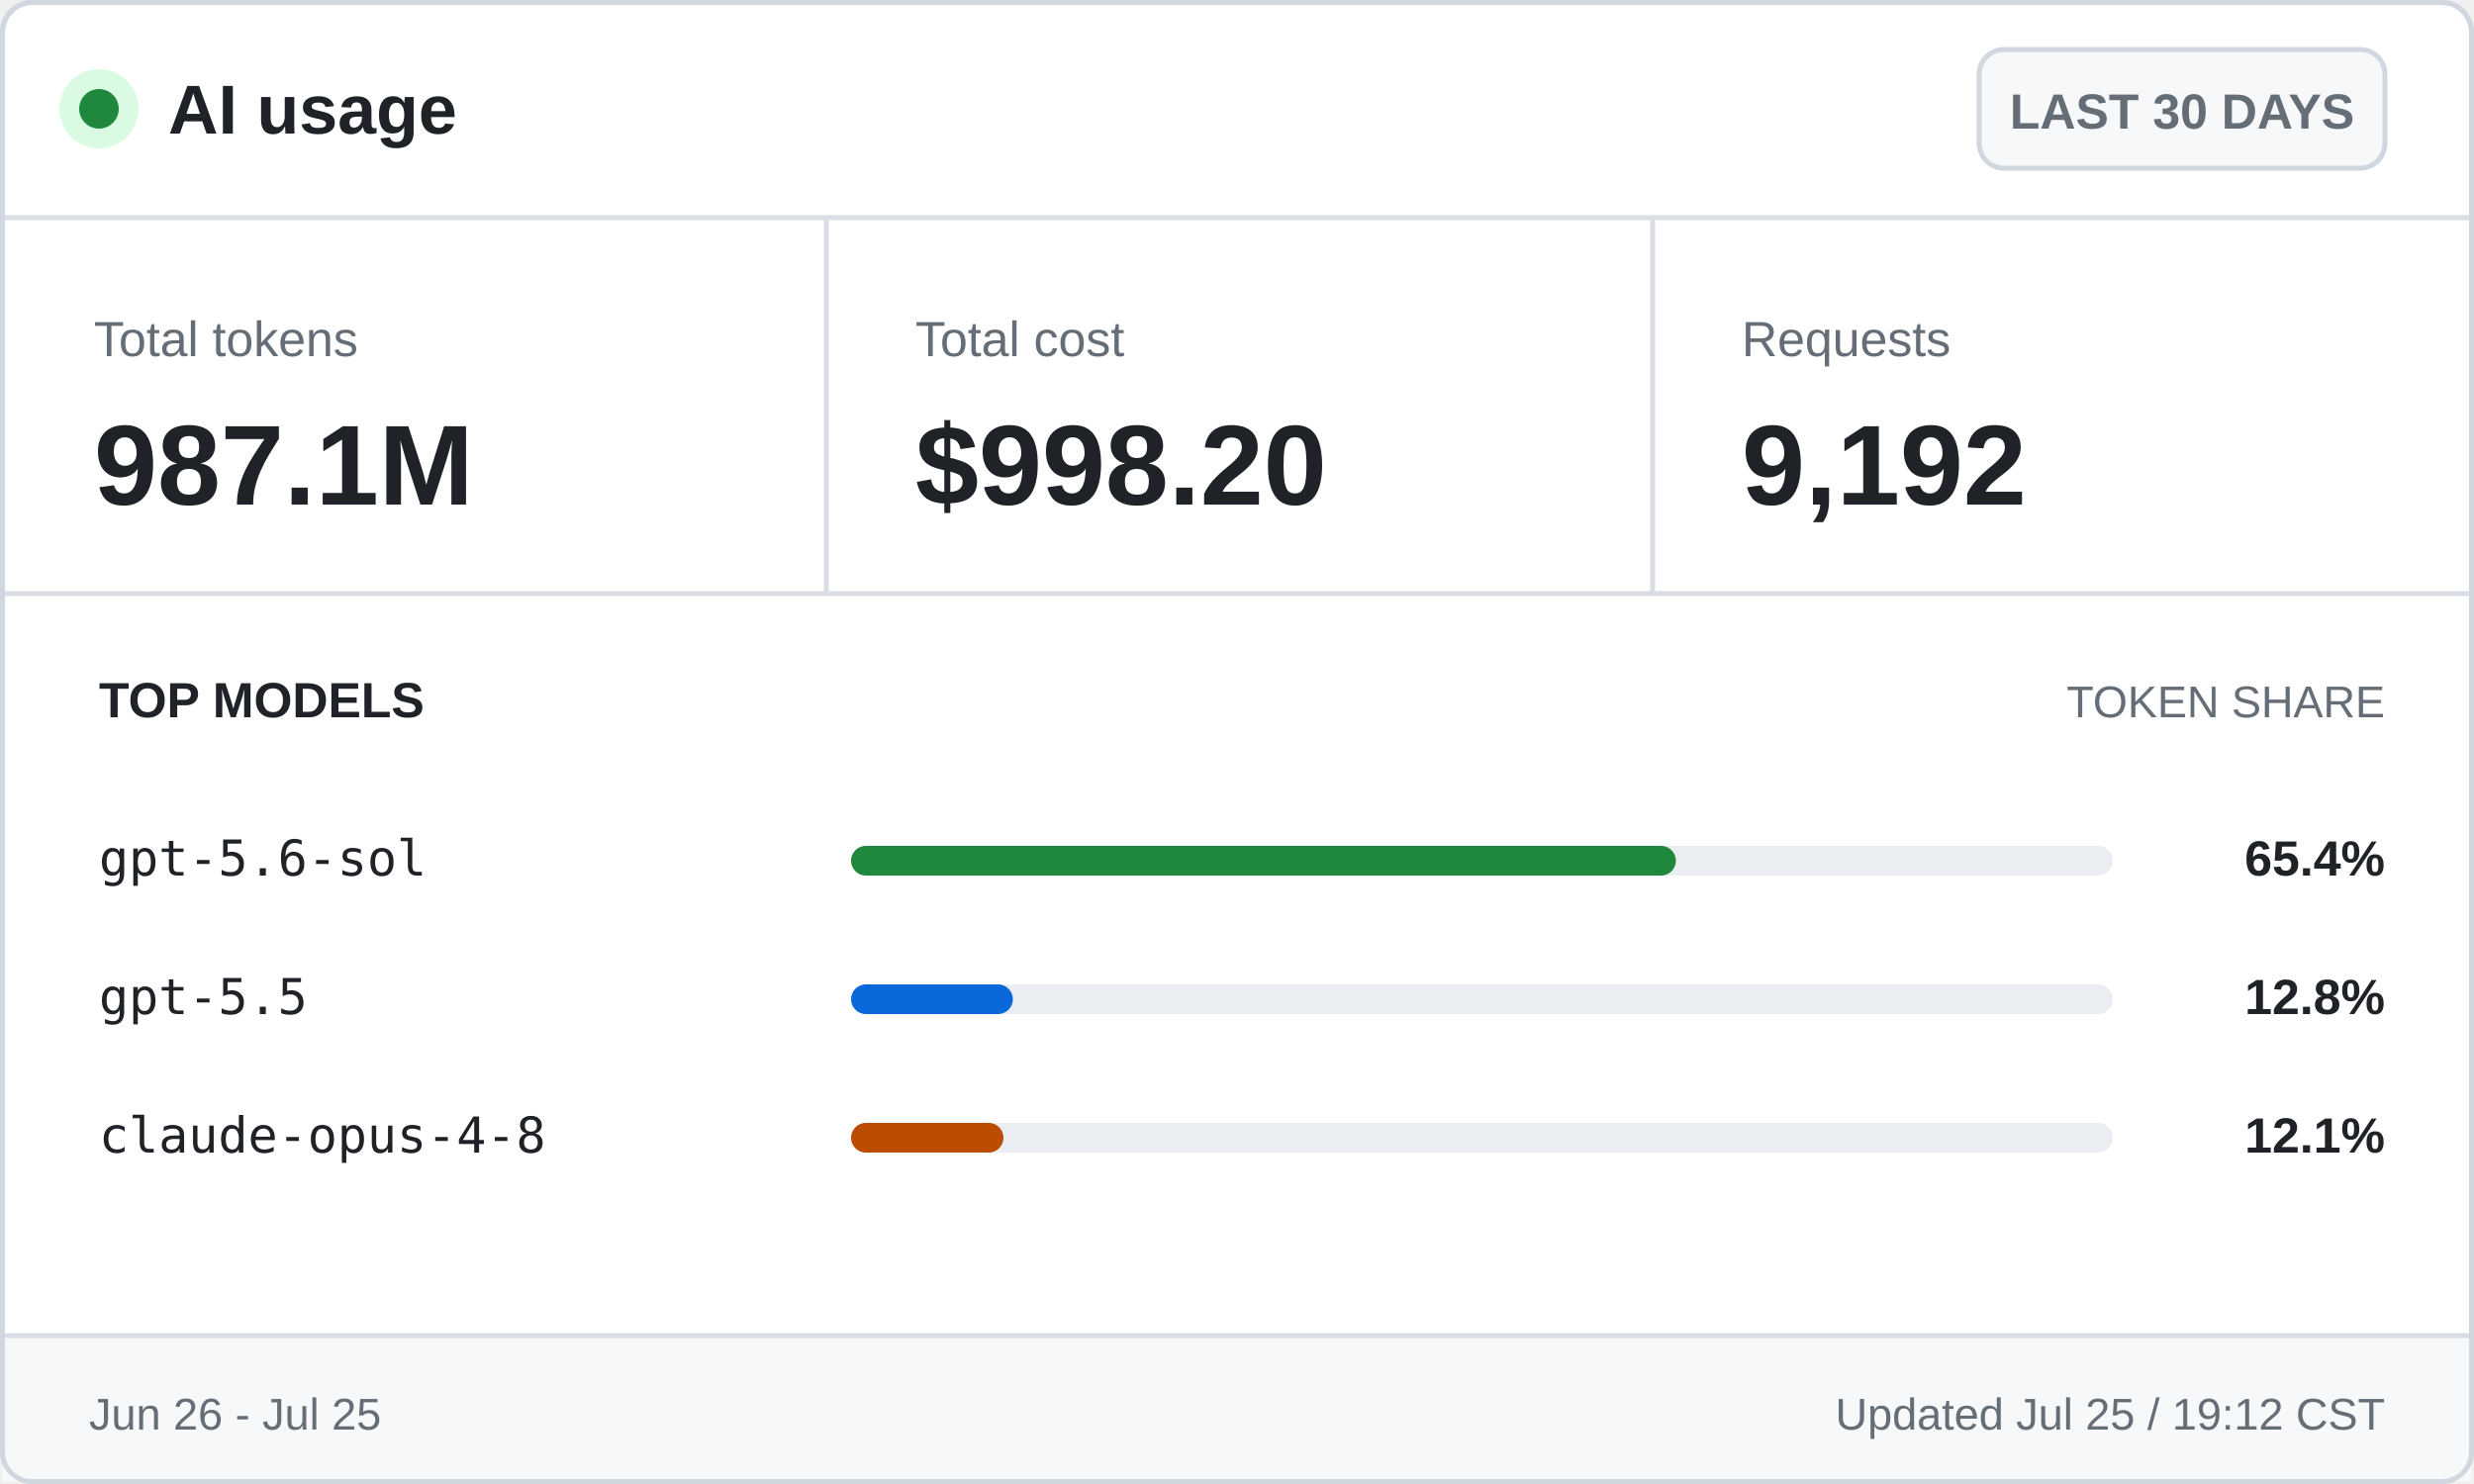
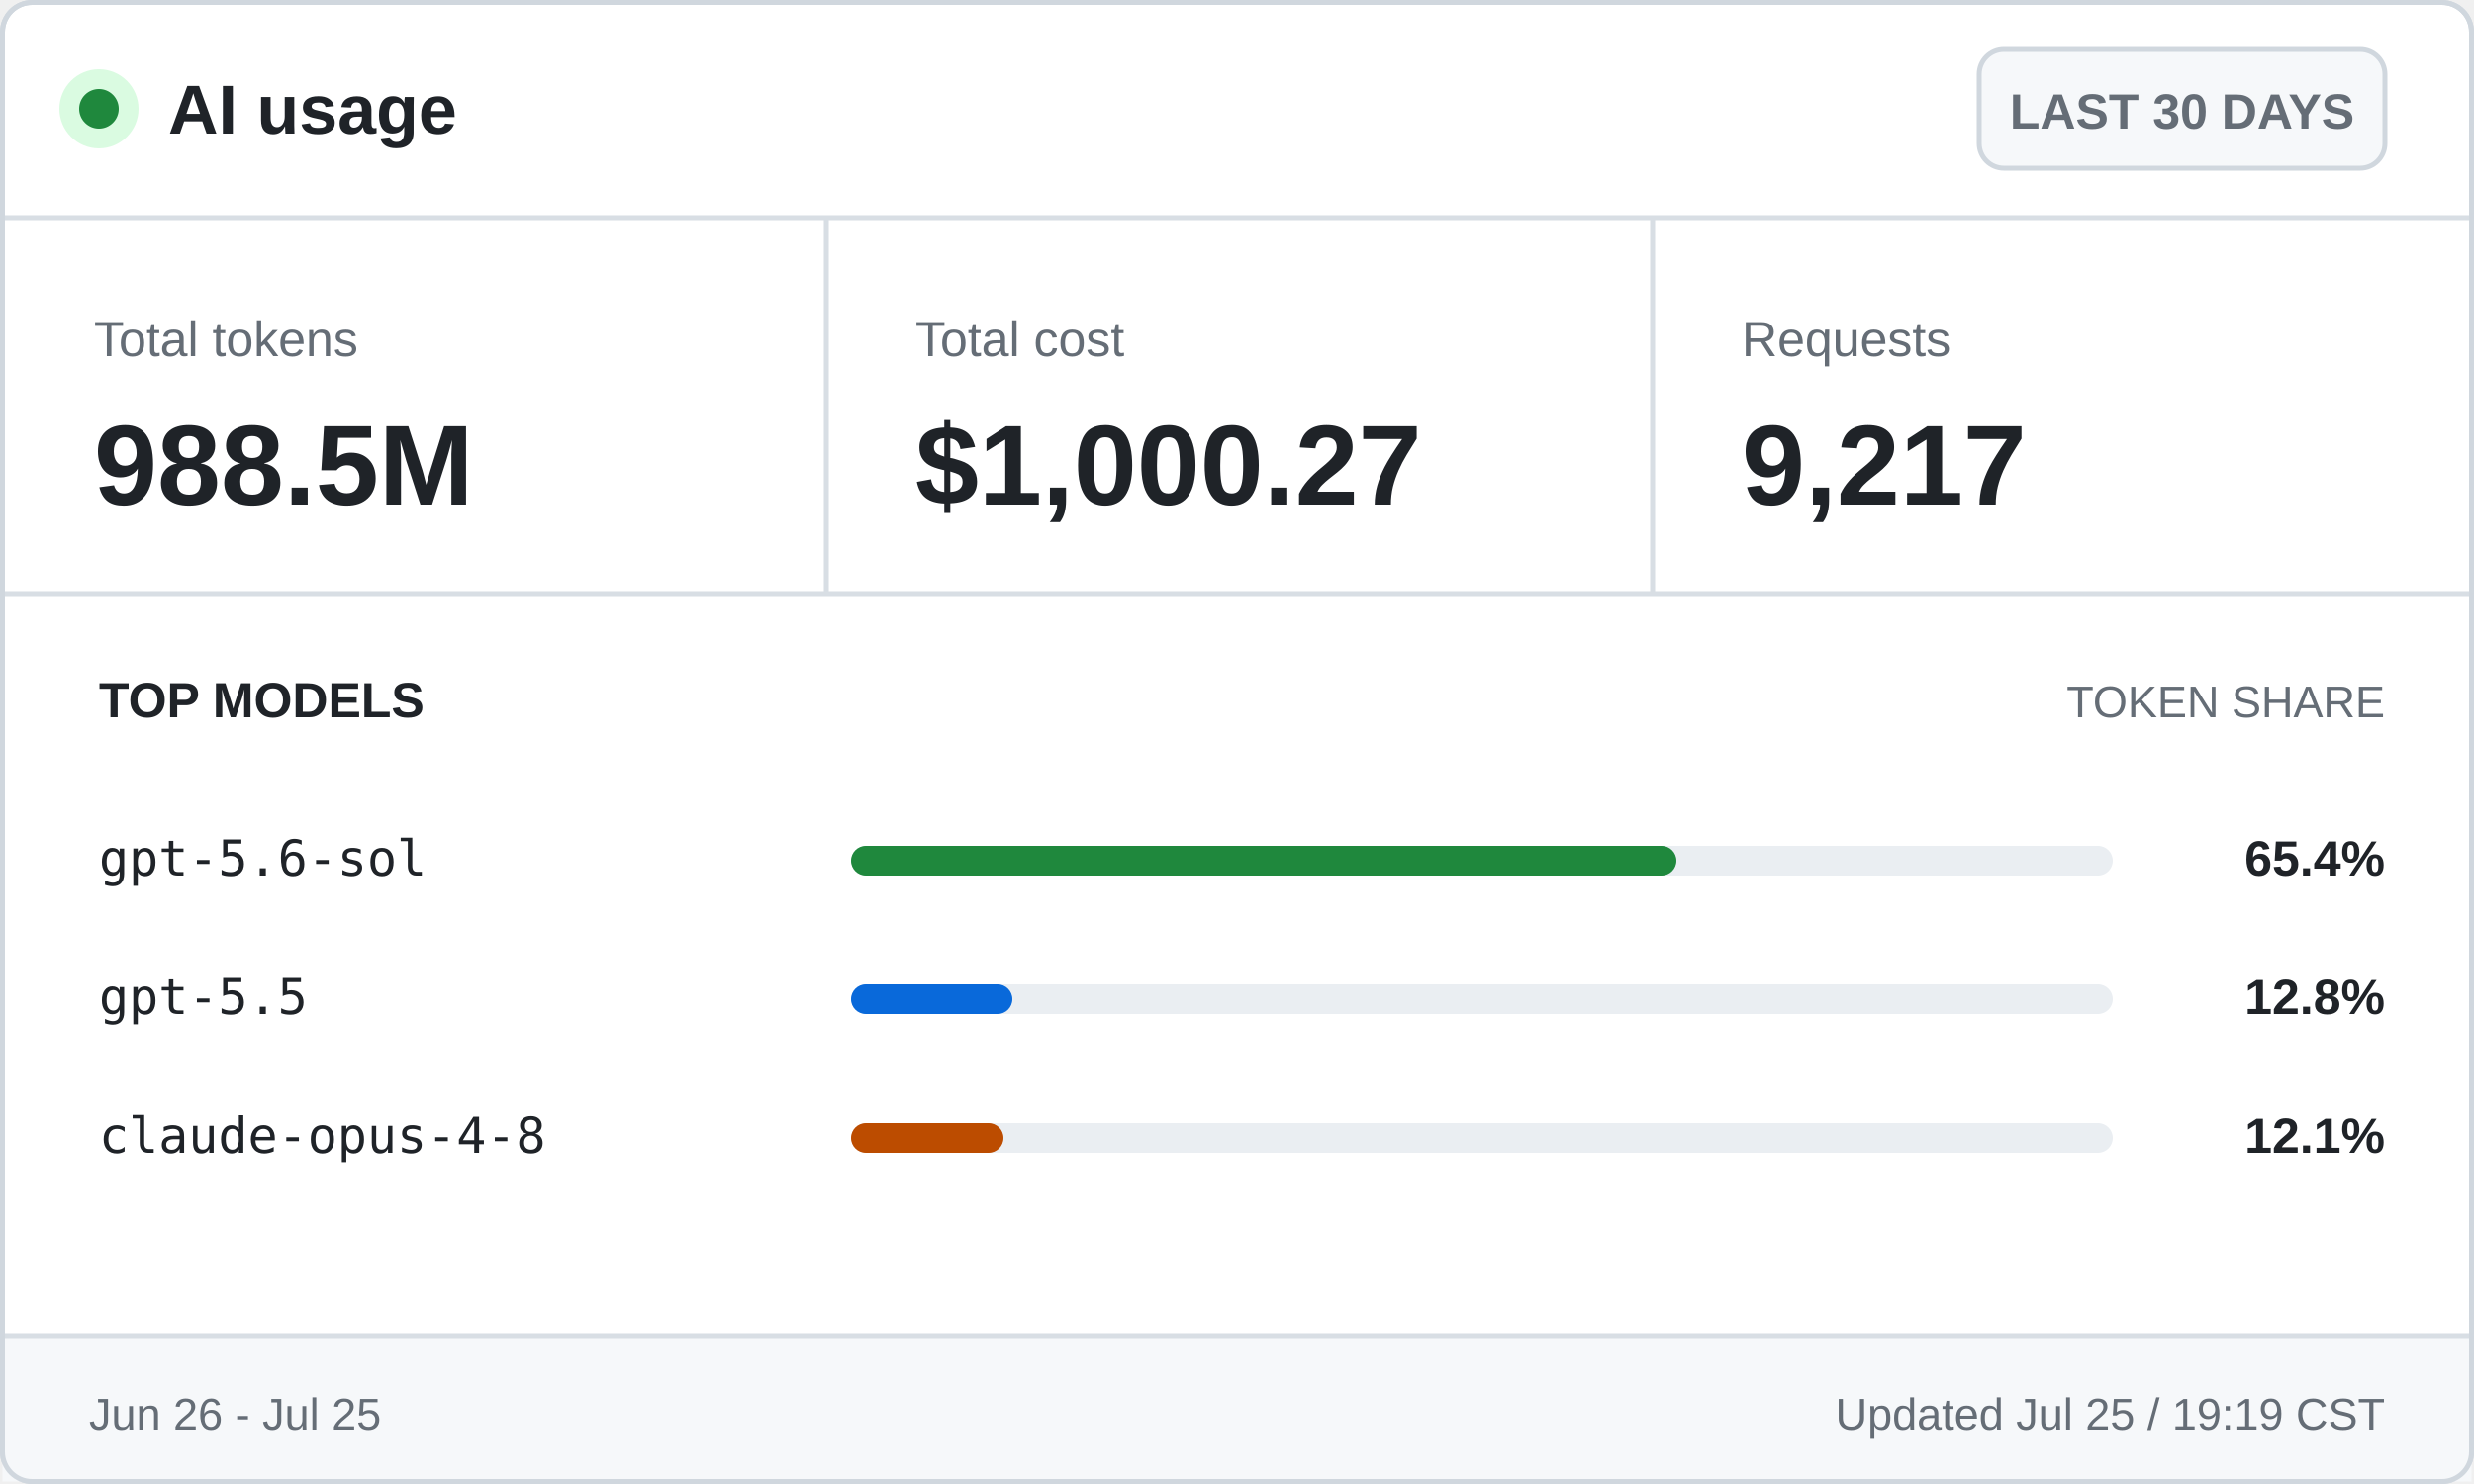
<svg xmlns="http://www.w3.org/2000/svg" width="500" height="300" viewBox="0 0 500 300" role="img" aria-labelledby="title desc">
  <style>
    .ui { font-family: -apple-system, BlinkMacSystemFont, "Segoe UI", Arial, sans-serif; }
    .mono { font-family: "Cascadia Mono", Consolas, monospace; }
    .brand { font-size: 14px; font-weight: 700; }
    .badge { font-size: 10px; font-weight: 600; }
    .label { font-size: 10px; }
    .value { font-size: 23px; font-weight: 700; }
    .section { font-size: 10px; font-weight: 700; text-transform: uppercase; }
    .section-muted { font-size: 9px; text-transform: uppercase; }
    .model { font-size: 10px; }
    .percentage { font-size: 10px; font-weight: 700; }
    .footer { font-size: 9px; }
  </style>
  <rect x="0.5" y="0.5" width="499" height="299" rx="6" fill="#ffffff" stroke="#d0d7de" />
  <circle cx="20" cy="22" r="8" fill="#dafbe1" />
  <circle cx="20" cy="22" r="4" fill="#1f883d" />
  <text class="ui brand" x="34" y="27" fill="#1f2328">AI usage</text>
  <rect x="400" y="10" width="82" height="24" rx="5" fill="#f6f8fa" stroke="#d0d7de" />
  <text class="ui badge" x="441" y="26" fill="#656d76" text-anchor="middle">LAST 30 DAYS</text>
  <line x1="0" y1="44" x2="500" y2="44" stroke="#d8dee4" />
  <text class="ui label" x="19" y="72" fill="#656d76">Total tokens</text>
-   <text class="ui value" x="19" y="102" fill="#1f2328">987.1M</text>
+   <text class="ui value" x="19" y="102" fill="#1f2328">988.5M</text>
  <line x1="167" y1="44" x2="167" y2="120" stroke="#d8dee4" />
  <text class="ui label" x="185" y="72" fill="#656d76">Total cost</text>
-   <text class="ui value" x="185" y="102" fill="#1f2328">$998.20</text>
+   <text class="ui value" x="185" y="102" fill="#1f2328">$1,000.27</text>
  <line x1="334" y1="44" x2="334" y2="120" stroke="#d8dee4" />
  <text class="ui label" x="352" y="72" fill="#656d76">Requests</text>
-   <text class="ui value" x="352" y="102" fill="#1f2328">9,192</text>
+   <text class="ui value" x="352" y="102" fill="#1f2328">9,217</text>
  <line x1="0" y1="120" x2="500" y2="120" stroke="#d8dee4" />
  <text class="ui section" x="20" y="145" fill="#1f2328">TOP MODELS</text>
  <text class="ui section-muted" x="482" y="145" fill="#656d76" text-anchor="end">TOKEN SHARE</text>
  <text class="mono model" x="20" y="177" fill="#1f2328">gpt-5.6-sol</text>
  <rect x="172" y="171" width="255" height="6" rx="3" fill="#eaeef2" />
-   <rect x="172" y="171" width="166.7" height="6" rx="3" fill="#1f883d" />
+   <rect x="172" y="171" width="166.8" height="6" rx="3" fill="#1f883d" />
  <text class="ui percentage" x="482" y="177" fill="#1f2328" text-anchor="end">65.4%</text>
  <text class="mono model" x="20" y="205" fill="#1f2328">gpt-5.5</text>
  <rect x="172" y="199" width="255" height="6" rx="3" fill="#eaeef2" />
-   <rect x="172" y="199" width="32.7" height="6" rx="3" fill="#0969da" />
+   <rect x="172" y="199" width="32.6" height="6" rx="3" fill="#0969da" />
  <text class="ui percentage" x="482" y="205" fill="#1f2328" text-anchor="end">12.8%</text>
  <text class="mono model" x="20" y="233" fill="#1f2328">claude-opus-4-8</text>
  <rect x="172" y="227" width="255" height="6" rx="3" fill="#eaeef2" />
  <rect x="172" y="227" width="30.8" height="6" rx="3" fill="#bc4c00" />
  <text class="ui percentage" x="482" y="233" fill="#1f2328" text-anchor="end">12.1%</text>
  <rect x="0.5" y="270" width="499" height="29.5" fill="#f6f8fa" />
  <line x1="0" y1="270" x2="500" y2="270" stroke="#d8dee4" />
  <text class="ui footer" x="18" y="289" fill="#656d76">Jun 26 - Jul 25</text>
-   <text class="ui footer" x="482" y="289" fill="#656d76" text-anchor="end">Updated Jul 25 / 19:12 CST</text>
+   <text class="ui footer" x="482" y="289" fill="#656d76" text-anchor="end">Updated Jul 25 / 19:19 CST</text>
  <rect x="0.5" y="0.5" width="499" height="299" rx="6" fill="none" stroke="#d0d7de" />
</svg>
